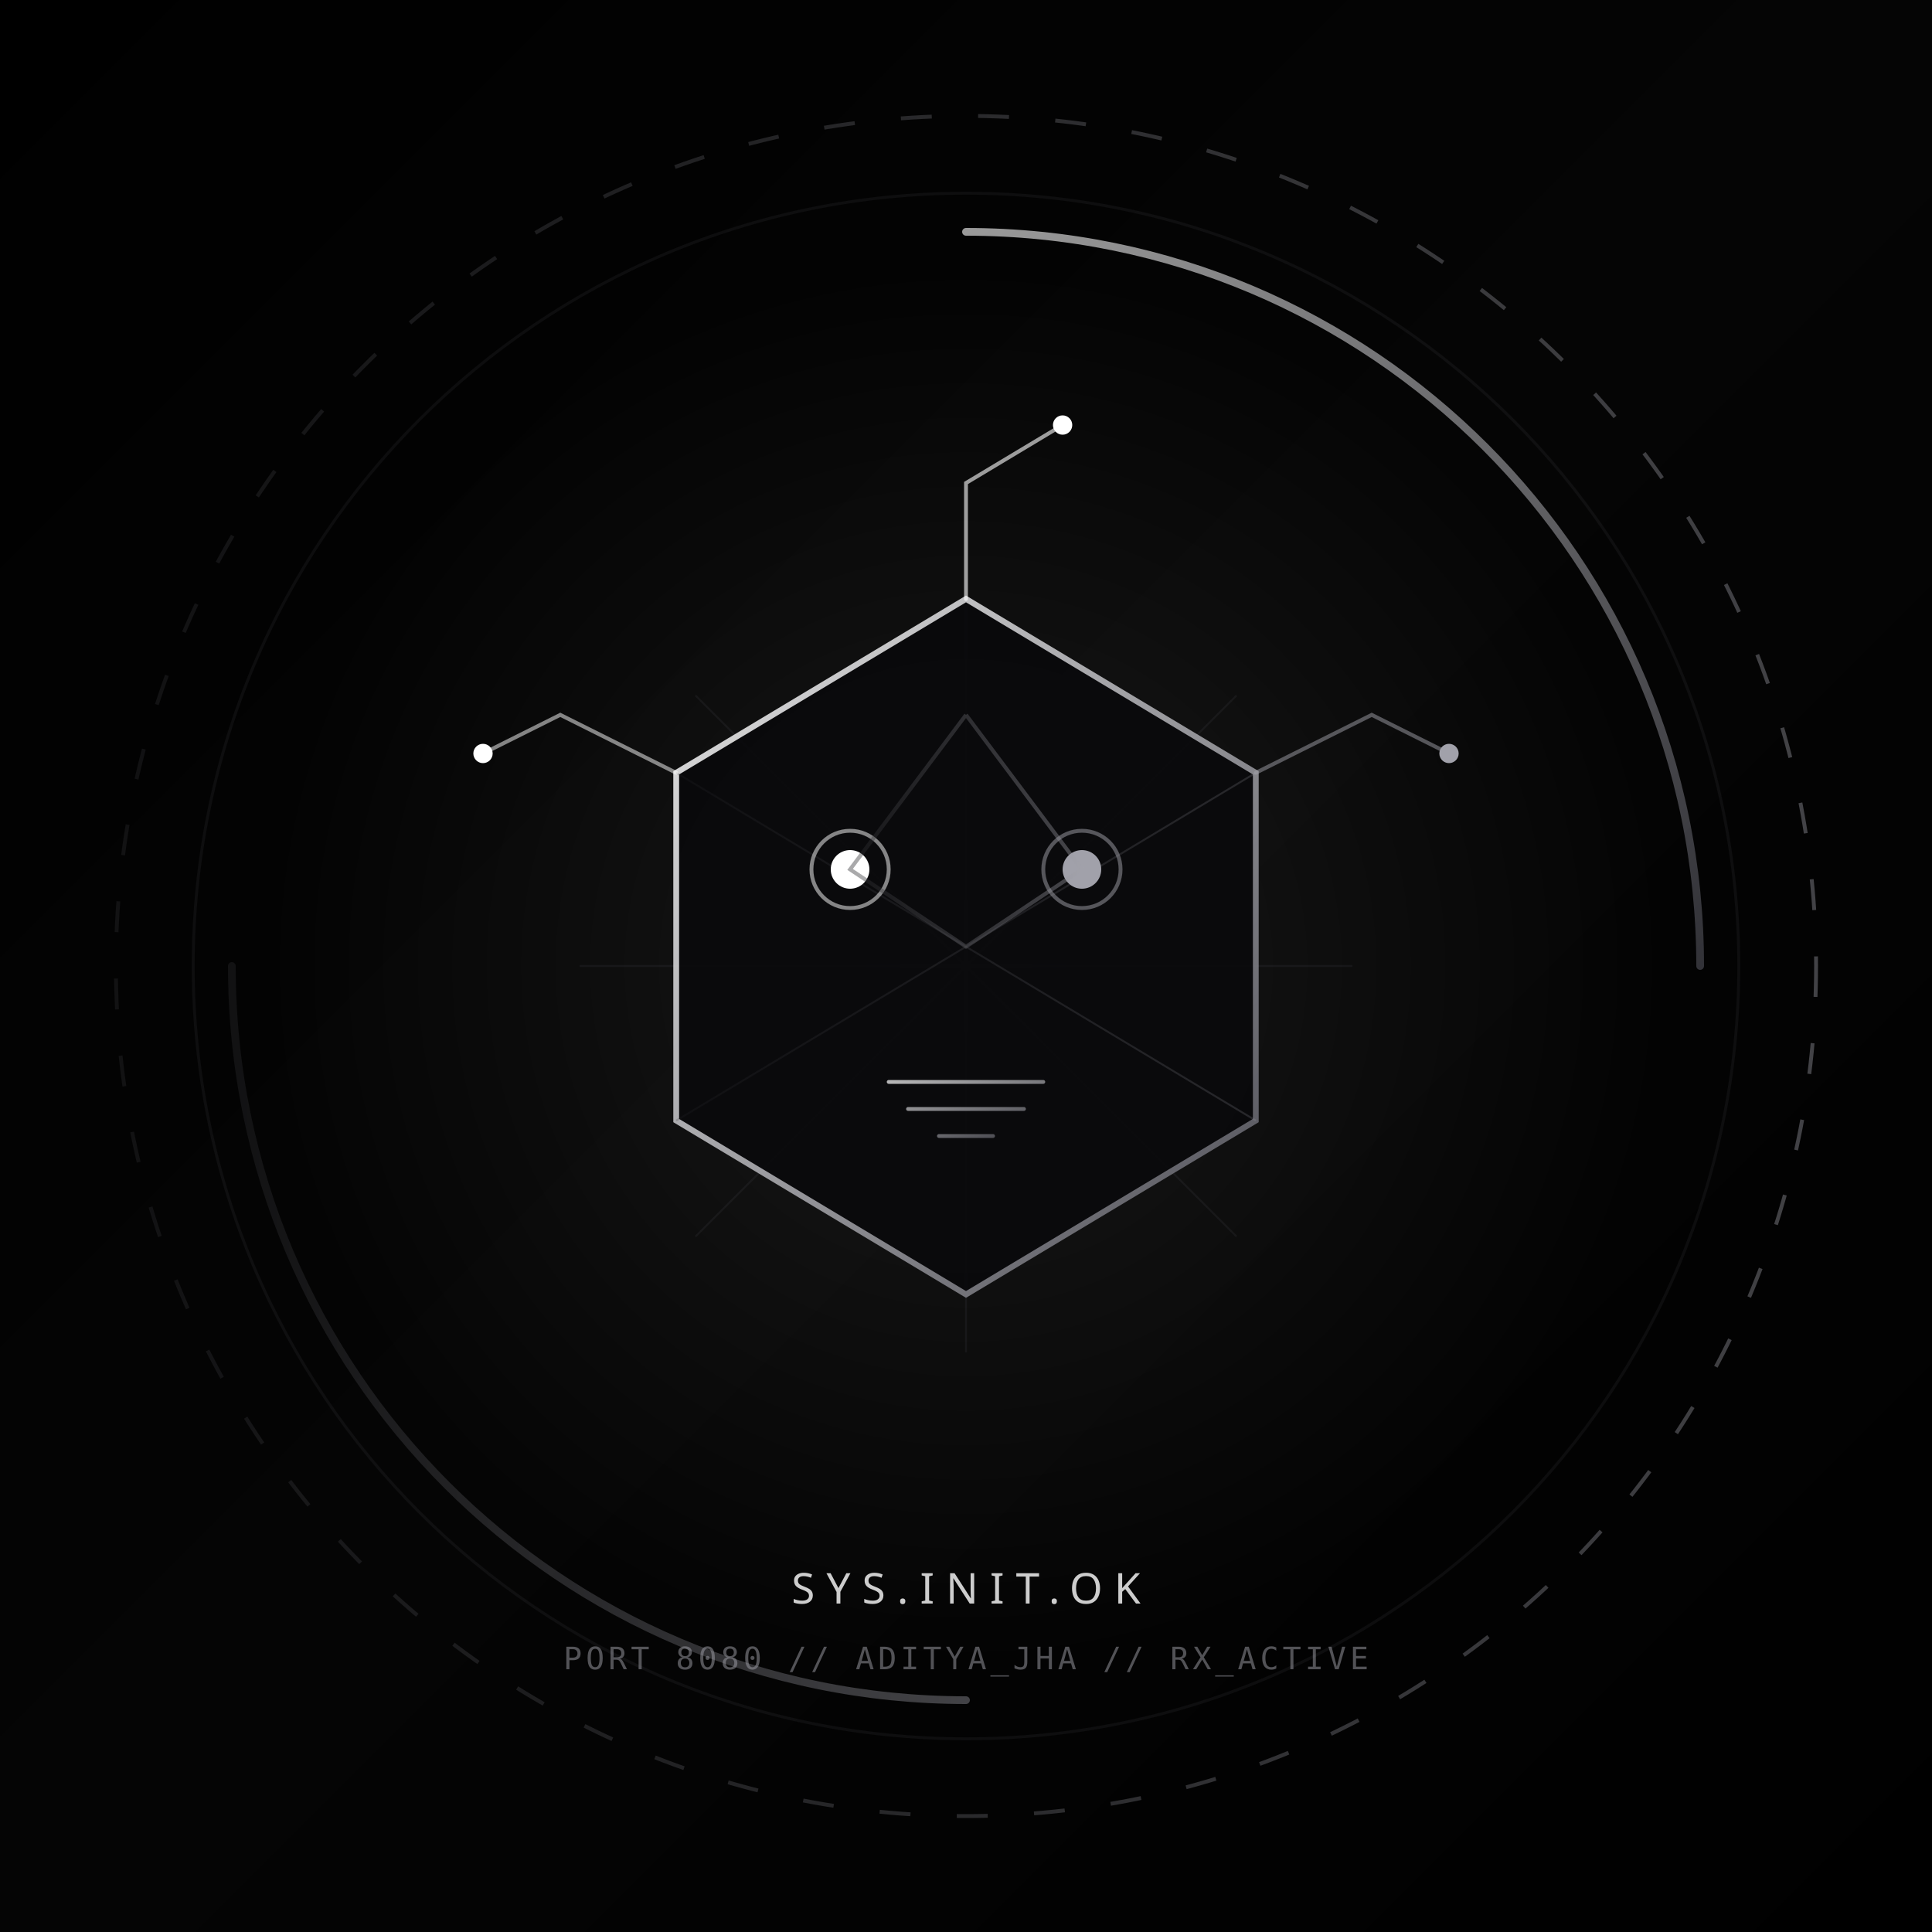
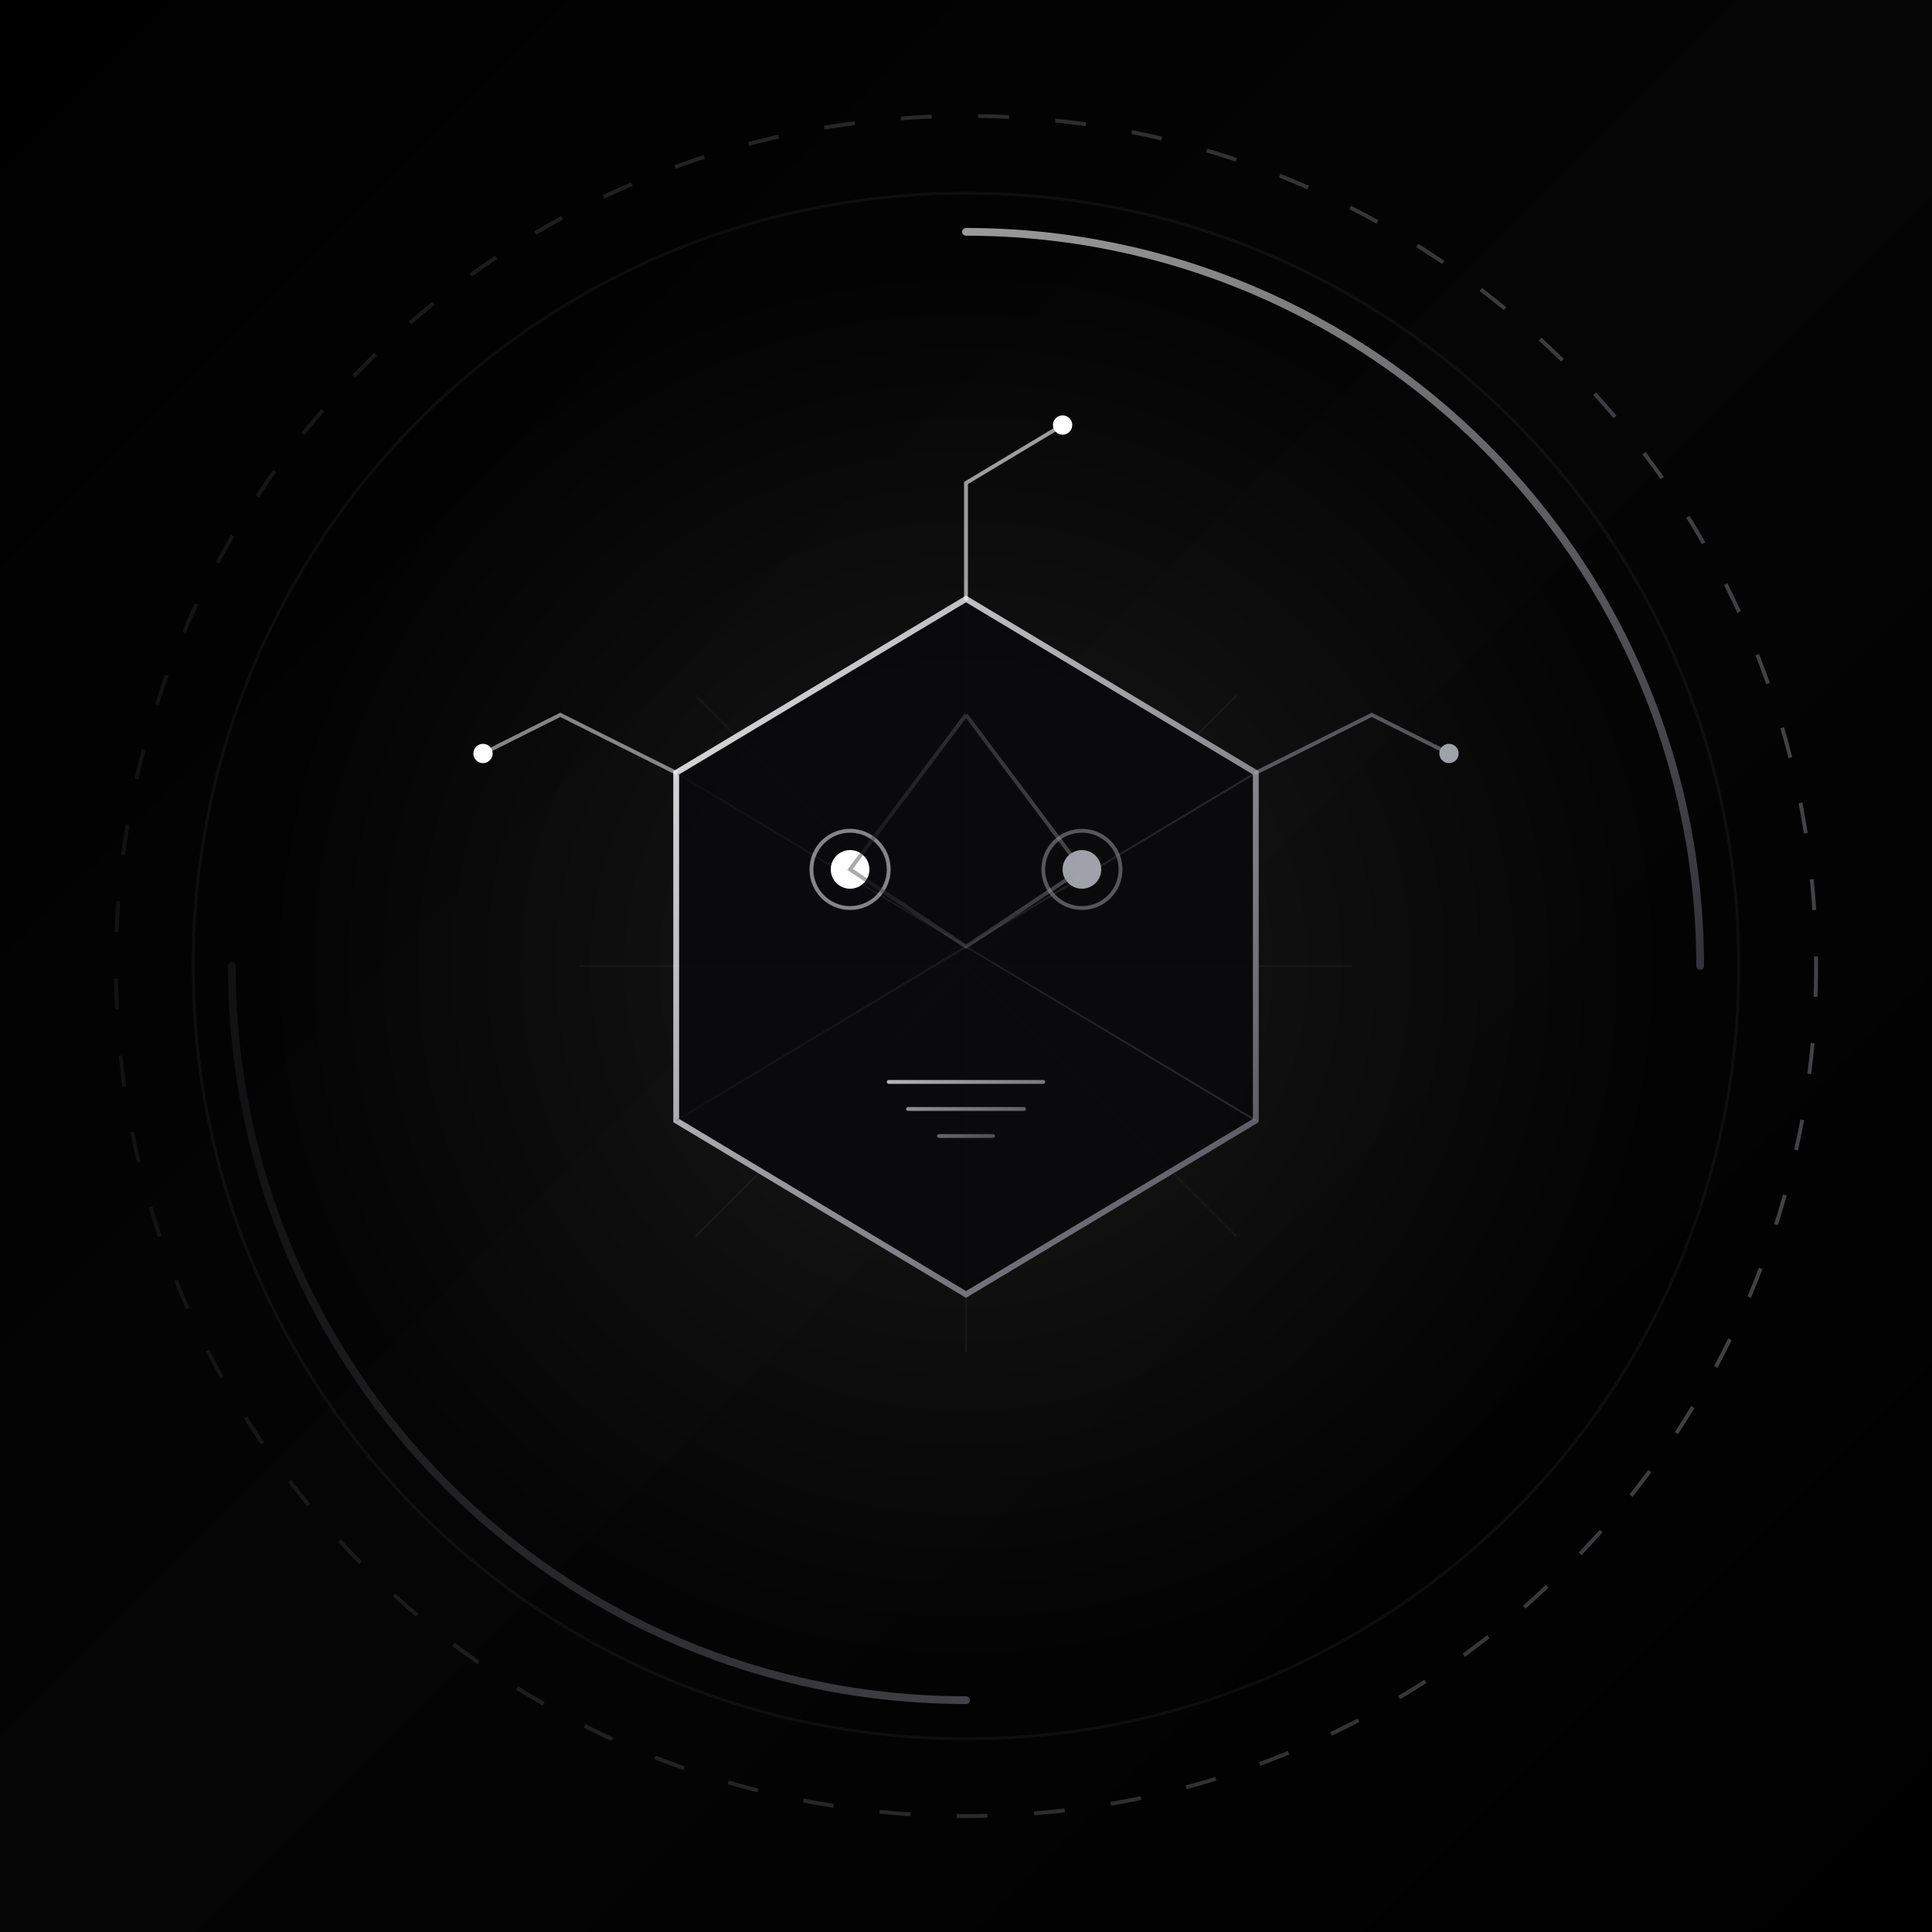
<svg xmlns="http://www.w3.org/2000/svg" viewBox="0 0 500 500" width="100%" height="100%">
  <defs>
    <linearGradient id="bgGrad" x1="0%" y1="0%" x2="100%" y2="100%">
      <stop offset="0%" stop-color="#000000" />
      <stop offset="50%" stop-color="#050505" />
      <stop offset="100%" stop-color="#000000" />
    </linearGradient>
    <linearGradient id="cyberSilver" x1="0%" y1="0%" x2="100%" y2="100%">
      <stop offset="0%" stop-color="#ffffff" />
      <stop offset="100%" stop-color="#52525b" />
    </linearGradient>
    <linearGradient id="cyberGrey" x1="0%" y1="0%" x2="100%" y2="0%">
      <stop offset="0%" stop-color="#27272a" />
      <stop offset="100%" stop-color="#a1a1aa" />
    </linearGradient>
    <radialGradient id="glow" cx="50%" cy="50%" r="50%">
      <stop offset="0%" stop-color="#ffffff" stop-opacity="0.08" />
      <stop offset="100%" stop-color="#ffffff" stop-opacity="0" />
    </radialGradient>
  </defs>
  <rect width="100%" height="100%" fill="url(#bgGrad)" />
  <circle cx="250" cy="250" r="220" fill="none" stroke="url(#cyberGrey)" stroke-width="1" stroke-dasharray="8 12" opacity="0.4" />
  <circle cx="250" cy="250" r="200" fill="none" stroke="#27272a" stroke-width="0.75" opacity="0.3" />
  <circle cx="250" cy="250" r="180" fill="url(#glow)" />
  <path d="M 150,250 L 350,250 M 250,150 L 250,350 M 180,180 L 320,320 M 180,320 L 320,180" stroke="#52525b" stroke-width="0.5" opacity="0.15" />
  <path d="M 250,60 A 190,190 0 0,1 440,250" fill="none" stroke="url(#cyberSilver)" stroke-width="2" stroke-linecap="round" opacity="0.6" />
  <path d="M 250,440 A 190,190 0 0,1 60,250" fill="none" stroke="url(#cyberGrey)" stroke-width="2" stroke-linecap="round" opacity="0.4" />
  <g transform="translate(135, 125)">
    <polygon points="115,30 190,75 190,165 115,210 40,165 40,75" fill="#09090b" stroke="url(#cyberSilver)" stroke-width="1.5" opacity="0.9" />
    <line x1="115" y1="30" x2="115" y2="210" stroke="url(#cyberGrey)" stroke-width="1" opacity="0.4" />
    <line x1="40" y1="75" x2="190" y2="165" stroke="url(#cyberGrey)" stroke-width="0.5" opacity="0.2" />
    <line x1="190" y1="75" x2="40" y2="165" stroke="url(#cyberGrey)" stroke-width="0.5" opacity="0.2" />
    <circle cx="85" cy="100" r="5" fill="#ffffff" />
    <circle cx="85" cy="100" r="10" fill="none" stroke="#ffffff" stroke-width="1" opacity="0.5" />
    <circle cx="145" cy="100" r="5" fill="#a1a1aa" />
    <circle cx="145" cy="100" r="10" fill="none" stroke="#a1a1aa" stroke-width="1" opacity="0.5" />
    <polyline points="115,60 85,100 115,120 145,100 115,60" fill="none" stroke="url(#cyberGrey)" stroke-width="1" opacity="0.4" />
    <path d="M 115,30 L 115,0 L 140,-15" fill="none" stroke="#ffffff" stroke-width="1" stroke-linecap="round" opacity="0.6" />
    <circle cx="140" cy="-15" r="2.5" fill="#ffffff" />
    <path d="M 190,75 L 220,60 L 240,70" fill="none" stroke="#a1a1aa" stroke-width="1" stroke-linecap="round" opacity="0.5" />
    <circle cx="240" cy="70" r="2.5" fill="#a1a1aa" />
    <path d="M 40,75 L 10,60 L -10,70" fill="none" stroke="#ffffff" stroke-width="1" stroke-linecap="round" opacity="0.5" />
    <circle cx="-10" cy="70" r="2.5" fill="#ffffff" />
    <path d="M 95,155 L 135,155 M 100,162 L 130,162 M 108,169 L 122,169" stroke="url(#cyberSilver)" stroke-width="1" stroke-linecap="round" opacity="0.7" />
  </g>
-   <text x="250" y="415" font-family="'Space Grotesk', system-ui, sans-serif" font-size="11" fill="#ffffff" letter-spacing="3" text-anchor="middle" font-weight="500" opacity="0.8">SYS.INIT.OK</text>
-   <text x="250" y="432" font-family="monospace" font-size="8" fill="#a1a1aa" letter-spacing="1" text-anchor="middle" opacity="0.5">PORT 8080 // ADITYA_JHA // RX_ACTIVE</text>
</svg>
